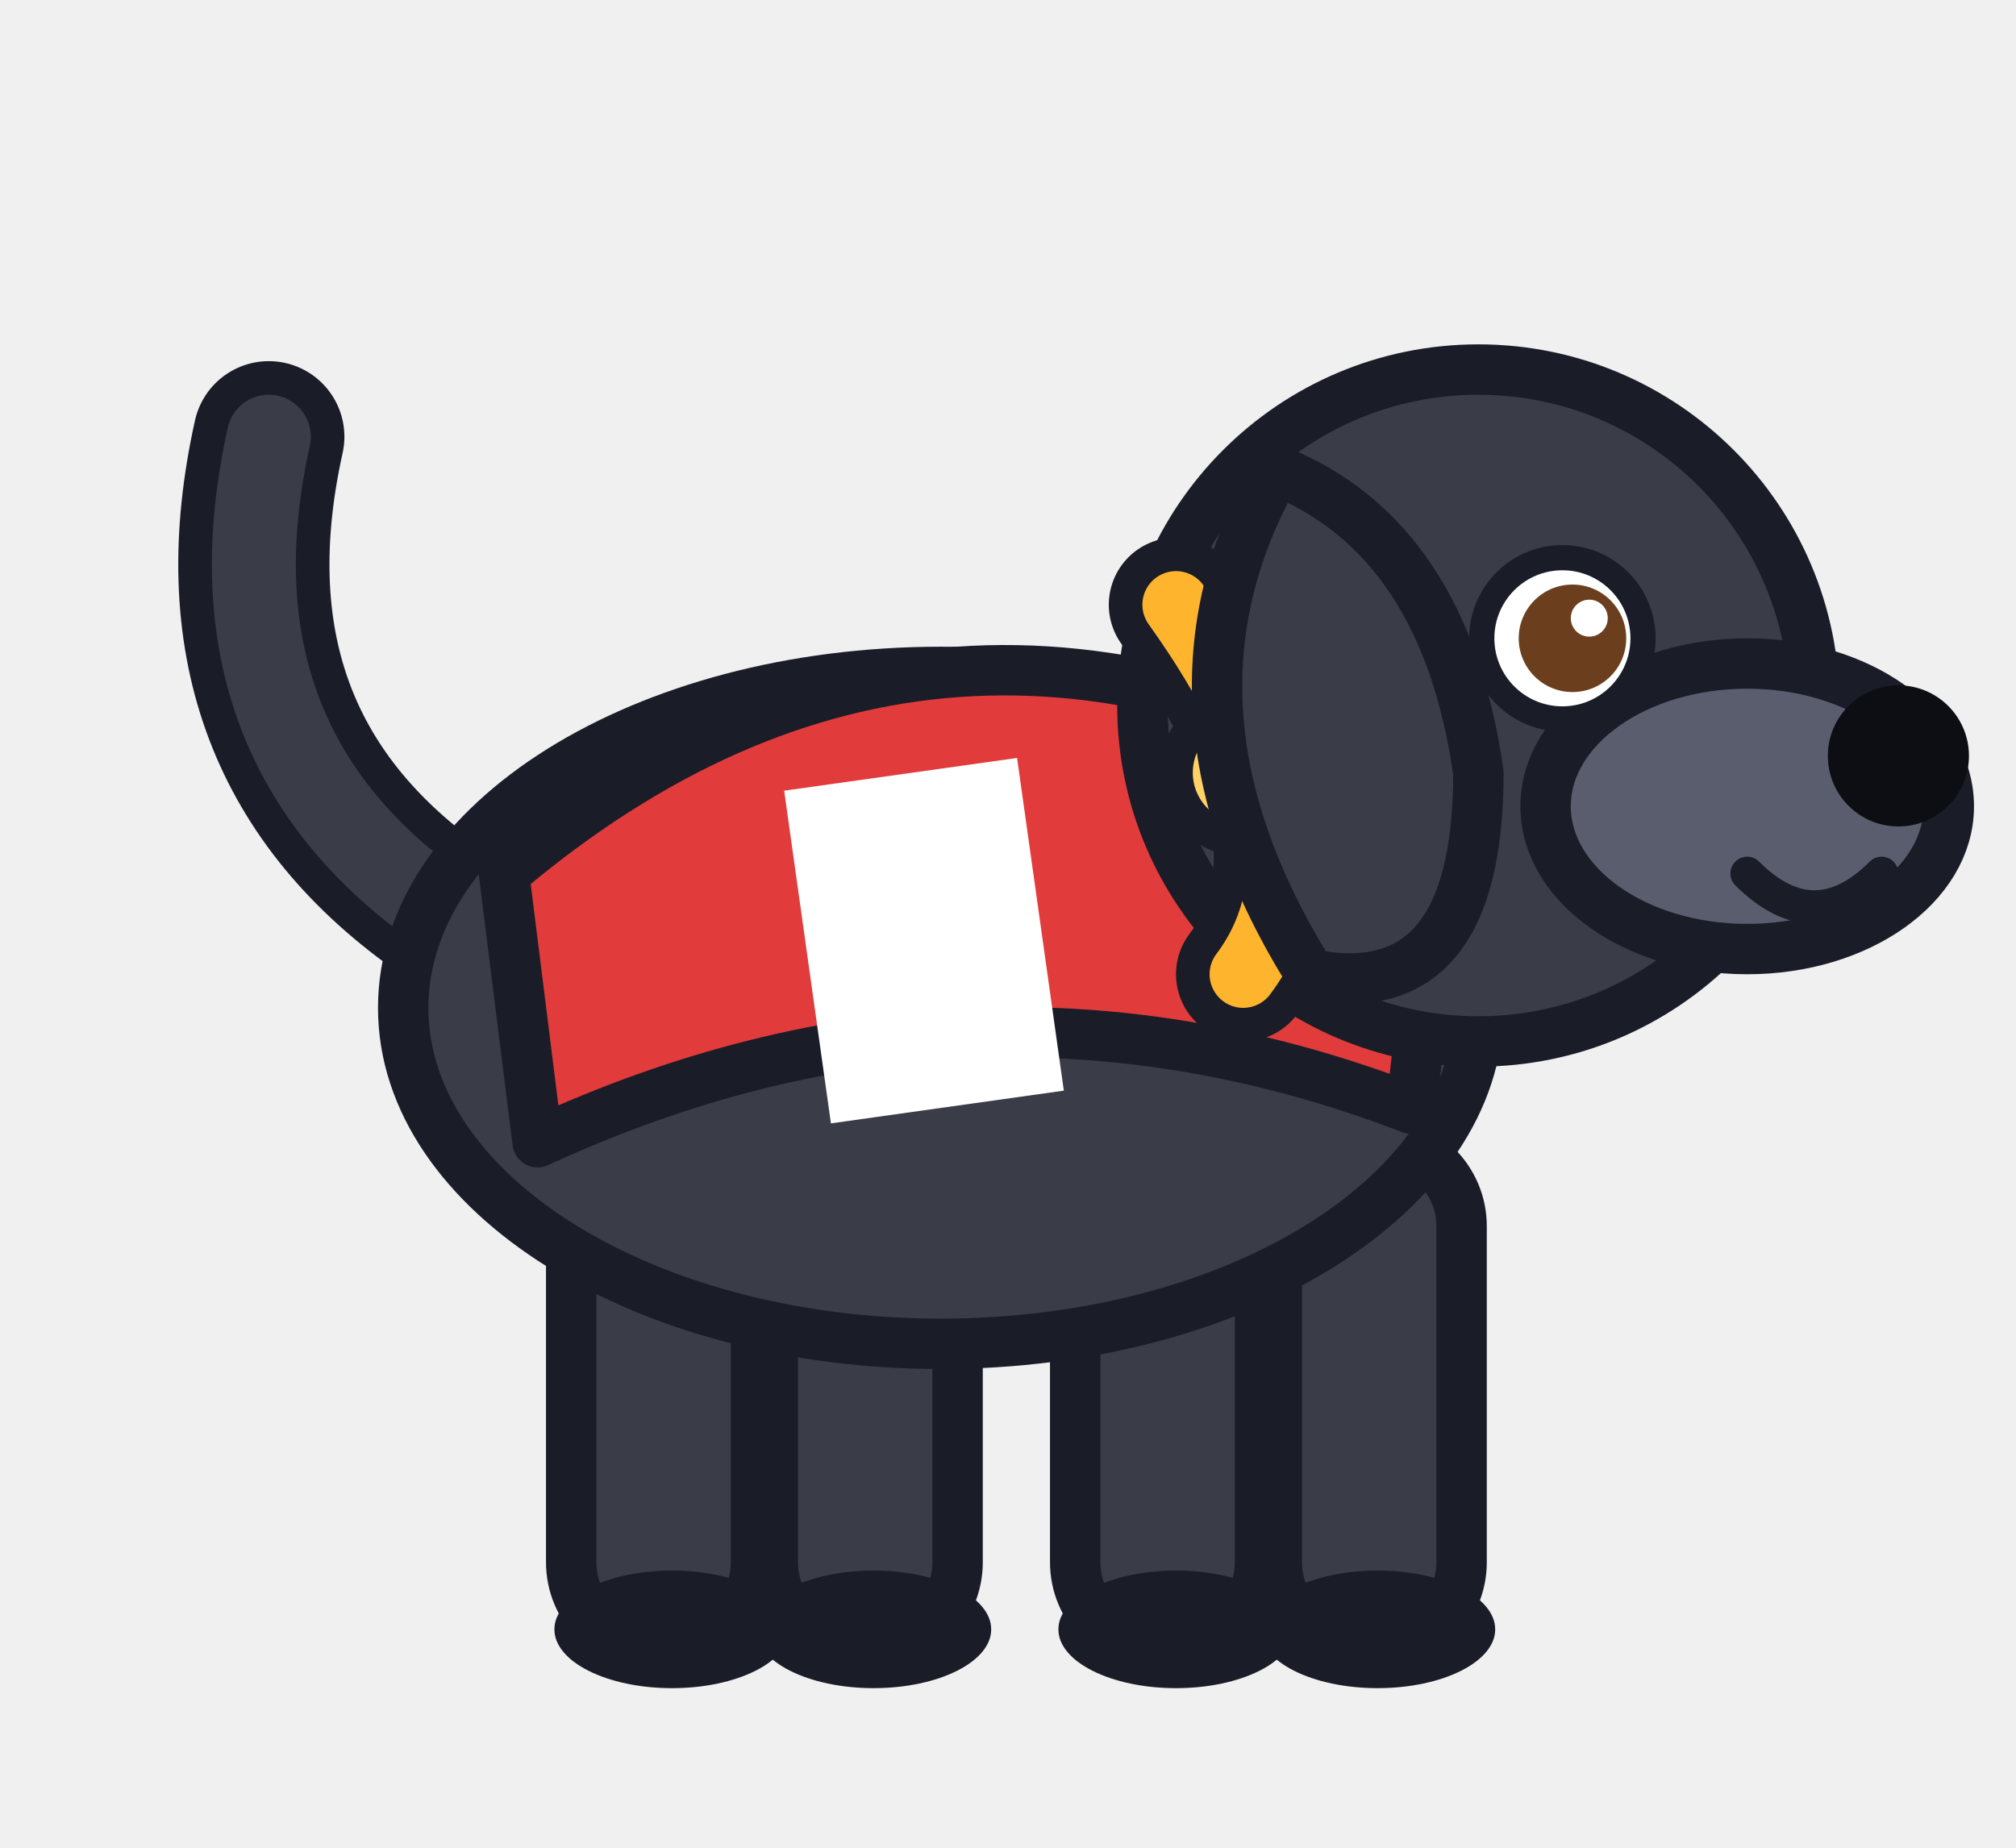
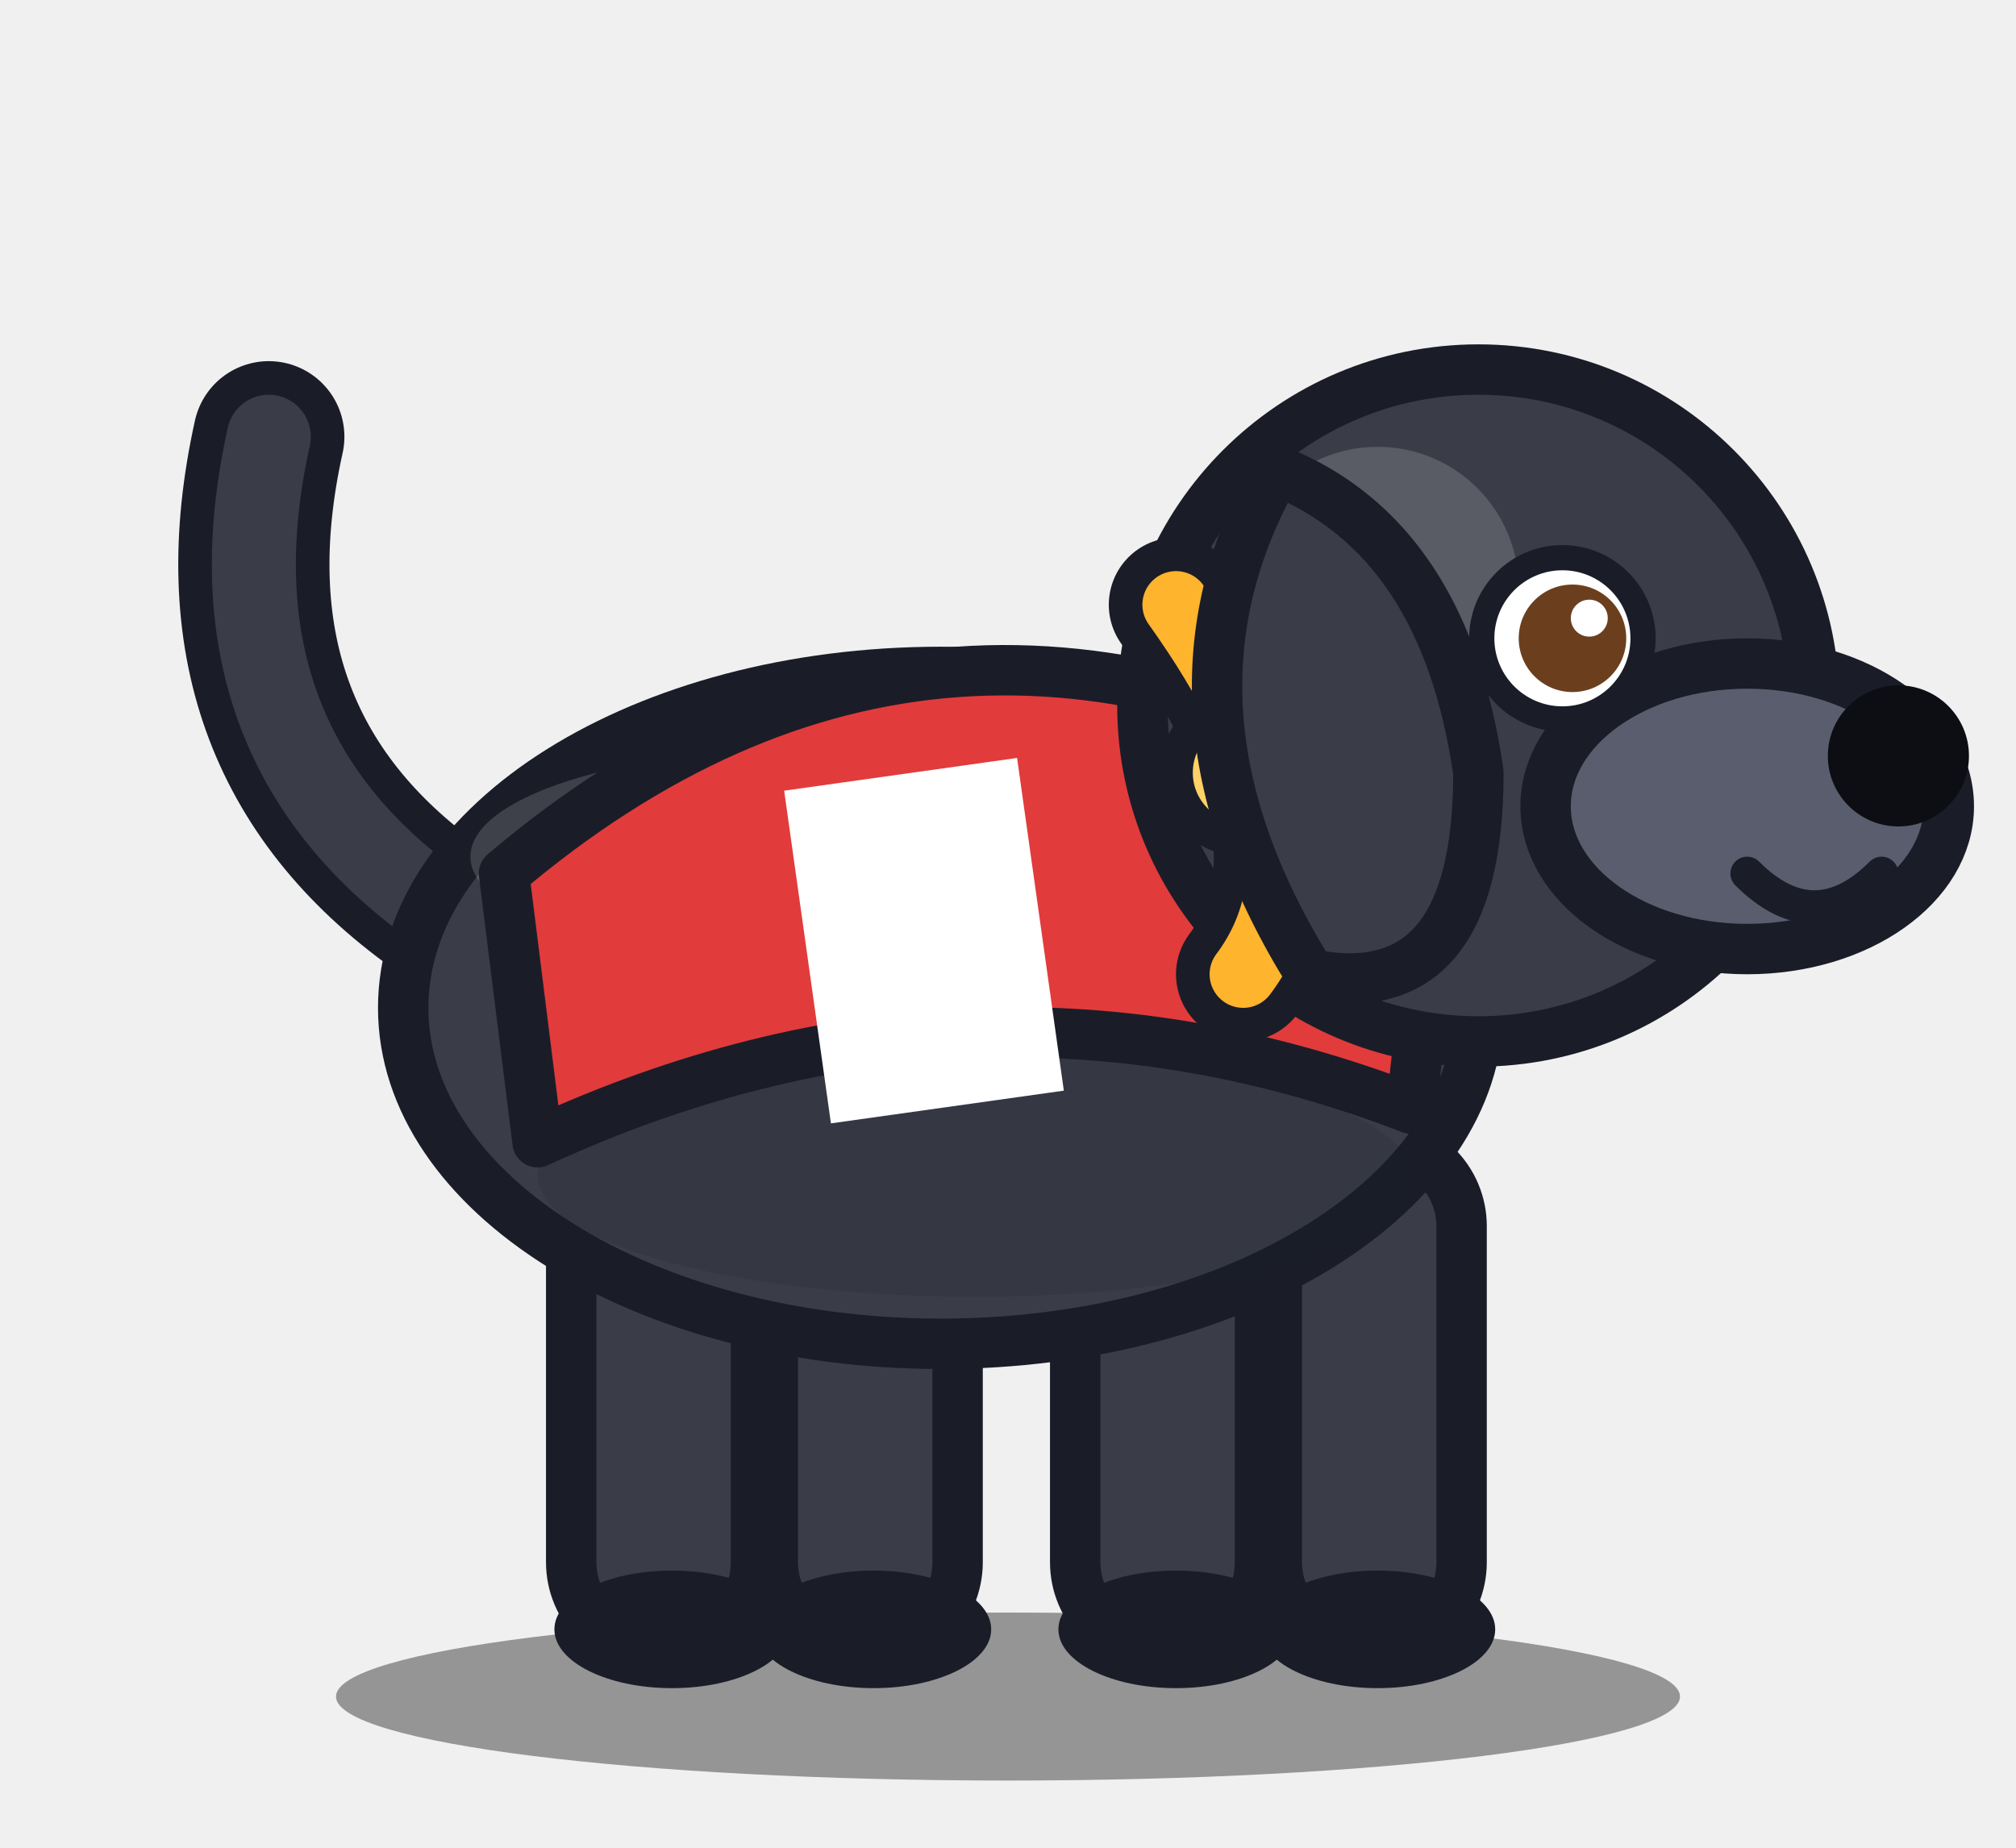
<svg xmlns="http://www.w3.org/2000/svg" viewBox="0 0 120 110" width="120" height="110">
+   <ellipse cx="60" cy="101" rx="40" ry="5" fill="#000000" fill-opacity="0.38" />
  <path d="M26 54 q-14 -10 -10 -28" fill="none" stroke="#1a1d28" stroke-width="9" stroke-linecap="round" />
  <path d="M26 54 q-14 -10 -10 -28" fill="none" stroke="#3a3c48" stroke-width="5" stroke-linecap="round" />
  <rect x="34" y="68" width="11" height="30" rx="5" fill="#3a3c48" stroke="#1a1d28" stroke-width="3" />
  <ellipse cx="40" cy="97" rx="7" ry="3.5" fill="#1a1d28" />
  <rect x="46" y="68" width="11" height="30" rx="5" fill="#3a3c48" stroke="#1a1d28" stroke-width="3" />
  <ellipse cx="52" cy="97" rx="7" ry="3.5" fill="#1a1d28" />
  <rect x="64" y="68" width="11" height="30" rx="5" fill="#3a3c48" stroke="#1a1d28" stroke-width="3" />
  <ellipse cx="70" cy="97" rx="7" ry="3.5" fill="#1a1d28" />
  <rect x="76" y="68" width="11" height="30" rx="5" fill="#3a3c48" stroke="#1a1d28" stroke-width="3" />
  <ellipse cx="82" cy="97" rx="7" ry="3.5" fill="#1a1d28" />
  <ellipse cx="56" cy="60" rx="32" ry="20" fill="#3a3c48" stroke="#1a1d28" stroke-width="3" />
+   <ellipse cx="48" cy="51.0" rx="20" ry="6.4" fill="#ffffff" fill-opacity="0.16" />
+   <ellipse cx="58" cy="70.0" rx="26" ry="7.2" fill="#1a1d28" fill-opacity="0.14" />
  <path d="M30 52 q26 -22 56 -4 l-2 18 q-26 -10 -52 2z" fill="#e23b3b" stroke="#1a1d28" stroke-width="3" stroke-linejoin="round" />
  <rect x="48" y="46" width="14" height="20" fill="#ffffff" transform="rotate(-8 55 56)" />
  <circle cx="88" cy="42" r="20" fill="#3a3c48" stroke="#1a1d28" stroke-width="3" />
+   <circle cx="82" cy="35" r="8.4" fill="#ffffff" fill-opacity="0.16" />
  <ellipse cx="104" cy="48" rx="12" ry="8.5" fill="#5a5d6e" stroke="#1a1d28" stroke-width="3" />
  <circle cx="113" cy="45" r="4.2" fill="#0d0e14" />
  <path d="M104 52 q4 4 8 0" fill="none" stroke="#1a1d28" stroke-width="2" stroke-linecap="round" />
  <circle cx="93" cy="38" r="4.8" fill="#ffffff" stroke="#1a1d28" stroke-width="1.5" />
  <circle cx="93.6" cy="38" r="3.2" fill="#6b3f1e" />
  <circle cx="94.6" cy="36.8" r="1.1" fill="#ffffff" />
  <path d="M70 36 q10 14 4 22" fill="none" stroke="#1a1d28" stroke-width="8" stroke-linecap="round" />
  <path d="M70 36 q10 14 4 22" fill="none" stroke="#ffb42e" stroke-width="4" stroke-linecap="round" />
  <circle cx="74" cy="46" r="4" fill="#ffd166" stroke="#1a1d28" stroke-width="2" />
  <path d="M76 28 q-8 14 2 30 q10 2 10 -12 q-2 -14 -12 -18z" fill="#3a3c48" stroke="#1a1d28" stroke-width="3" stroke-linejoin="round" />
</svg>
